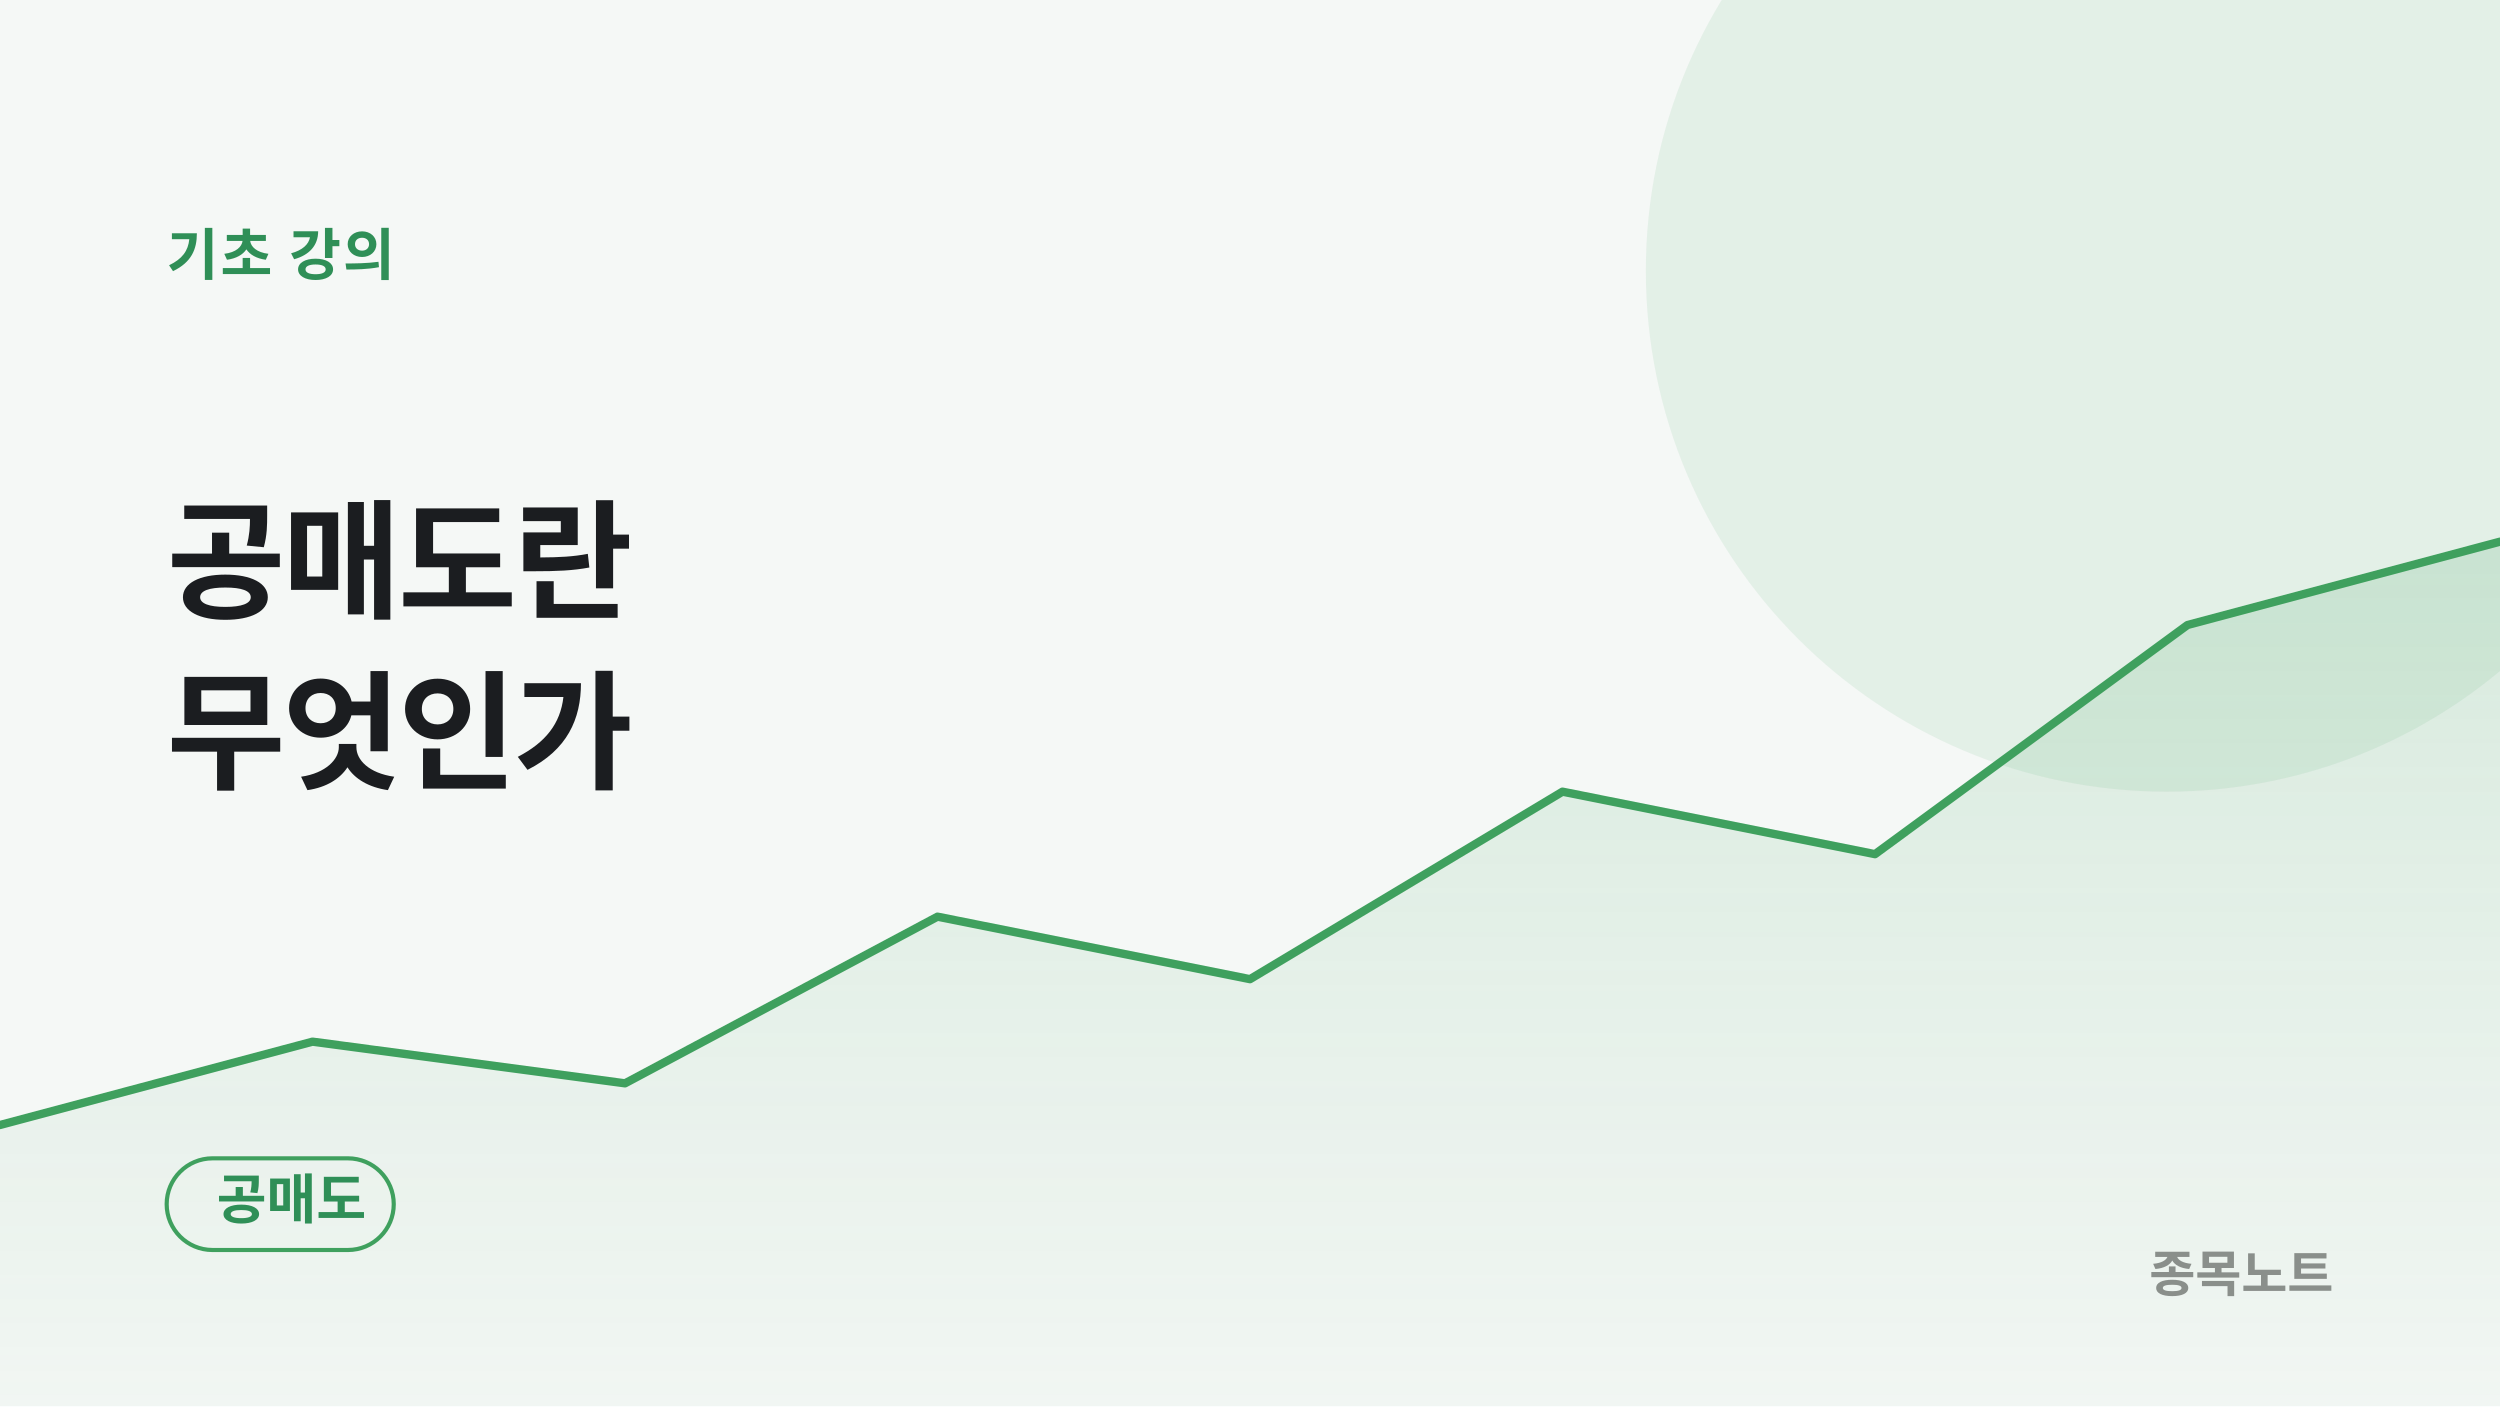
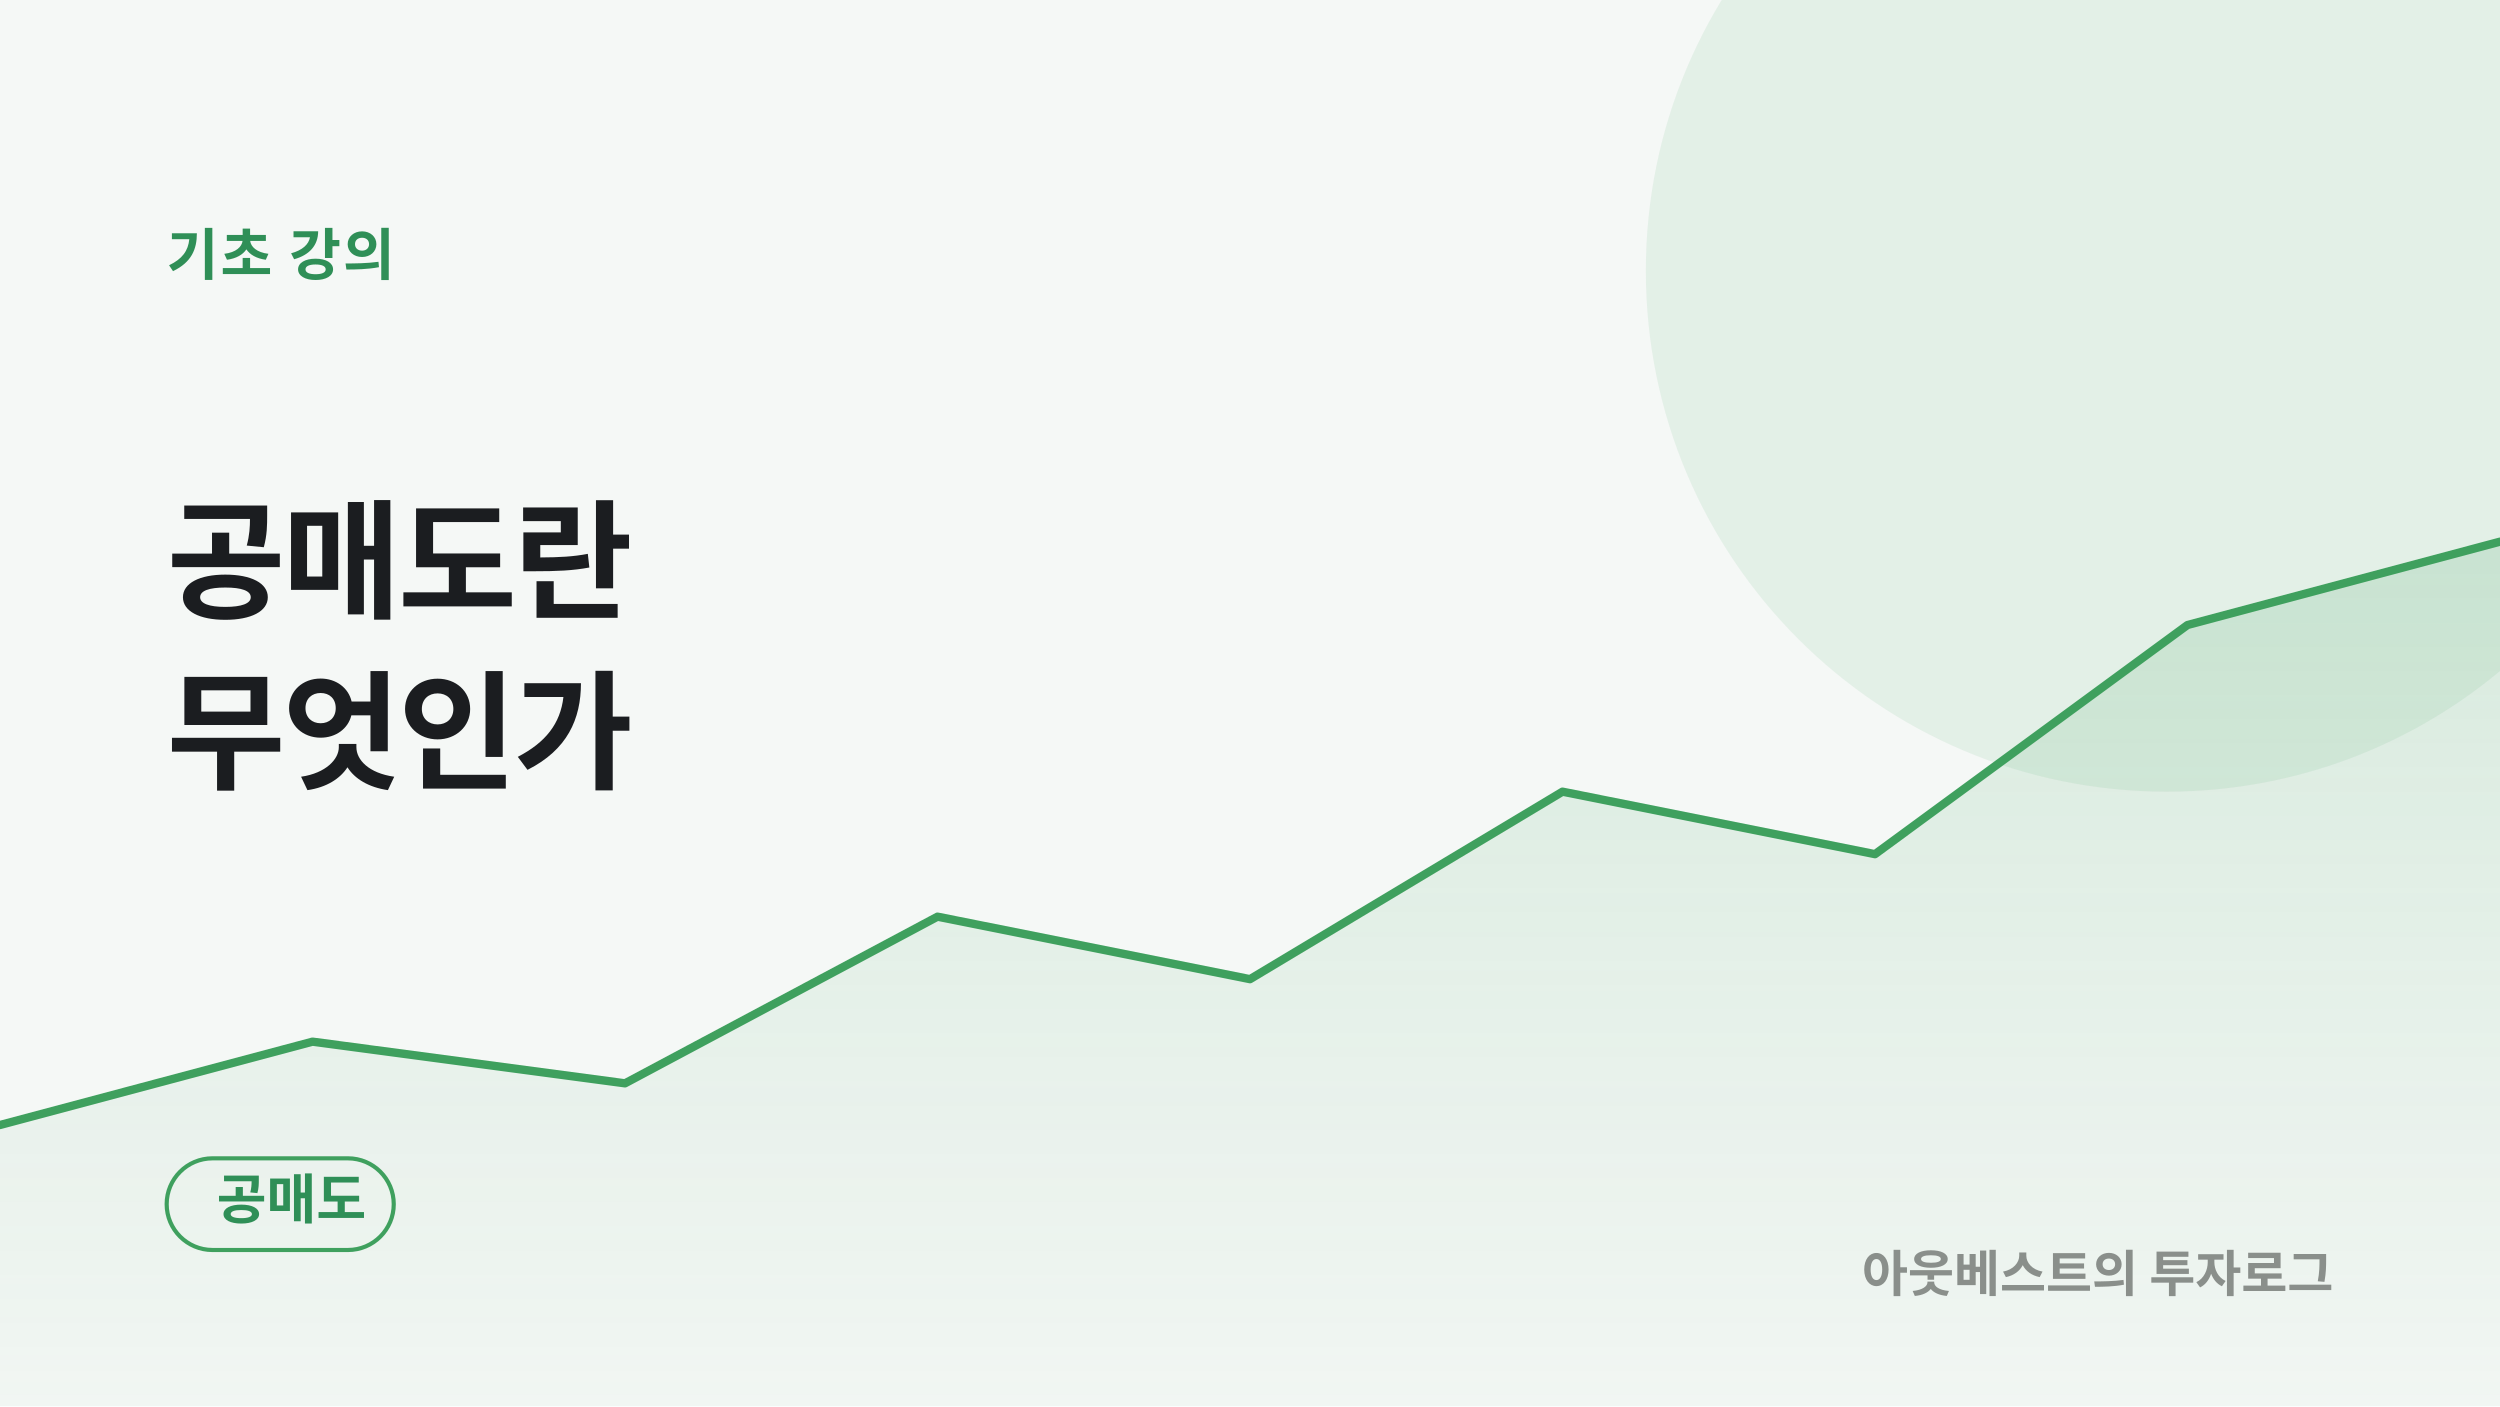
<svg xmlns="http://www.w3.org/2000/svg" viewBox="0 0 1200 675" width="1200" height="675" role="img" aria-label="공매도란 무엇인가">
  <defs>
    <linearGradient id="g" x1="0" y1="0" x2="0" y2="1">
      <stop offset="0" stop-color="#3fa05e" stop-opacity="0.16" />
      <stop offset="1" stop-color="#3fa05e" stop-opacity="0.02" />
    </linearGradient>
  </defs>
  <style>
  .bg{fill:#f5f8f6} .blob{fill:#3fa05e;opacity:0.10}
  .eye{fill:#2f8f57;font:700 27px system-ui,-apple-system,"Segoe UI",sans-serif;letter-spacing:1px}
  .ttl{fill:#1b1d20;font:800 62px system-ui,-apple-system,"Segoe UI",sans-serif;letter-spacing:-1.5px}
  .brand{fill:#8a8f8b;font:600 24px system-ui,sans-serif}
  .tkr{fill:#2f8f57;font:700 26px system-ui,sans-serif;font-variant-numeric:tabular-nums}
  .tkrbox{fill:none;stroke:#3fa05e;stroke-width:2}
  .line{fill:none;stroke:#3fa05e;stroke-width:4;stroke-linejoin:round;stroke-linecap:round}
</style>
  <rect class="bg" width="1200" height="675" />
  <circle class="blob" cx="1040" cy="130" r="250" />
  <path d="M0 540 L150 500 L300 520 L450 440 L600 470 L750 380 L900 410 L1050 300 L1200 260 L1200 675 L0 675 Z" fill="url(#g)" />
  <path d="M0 540 L150 500 L300 520 L450 440 L600 470 L750 380 L900 410 L1050 300 L1200 260" class="line" />
  <text x="80" y="132" class="eye">기초 강의</text>
  <text x="80" y="292" class="ttl">공매도란</text>
  <text x="80" y="374" class="ttl">무엇인가</text>
  <rect class="tkrbox" x="80" y="556" width="109" height="44" rx="22" />
  <text x="104" y="585" class="tkr">공매도</text>
-   <text x="1120" y="620" text-anchor="end" class="brand">종목노트</text>
+   <text x="1120" y="620" text-anchor="end" class="brand">아웃베스트의 투자로그</text>
</svg>
